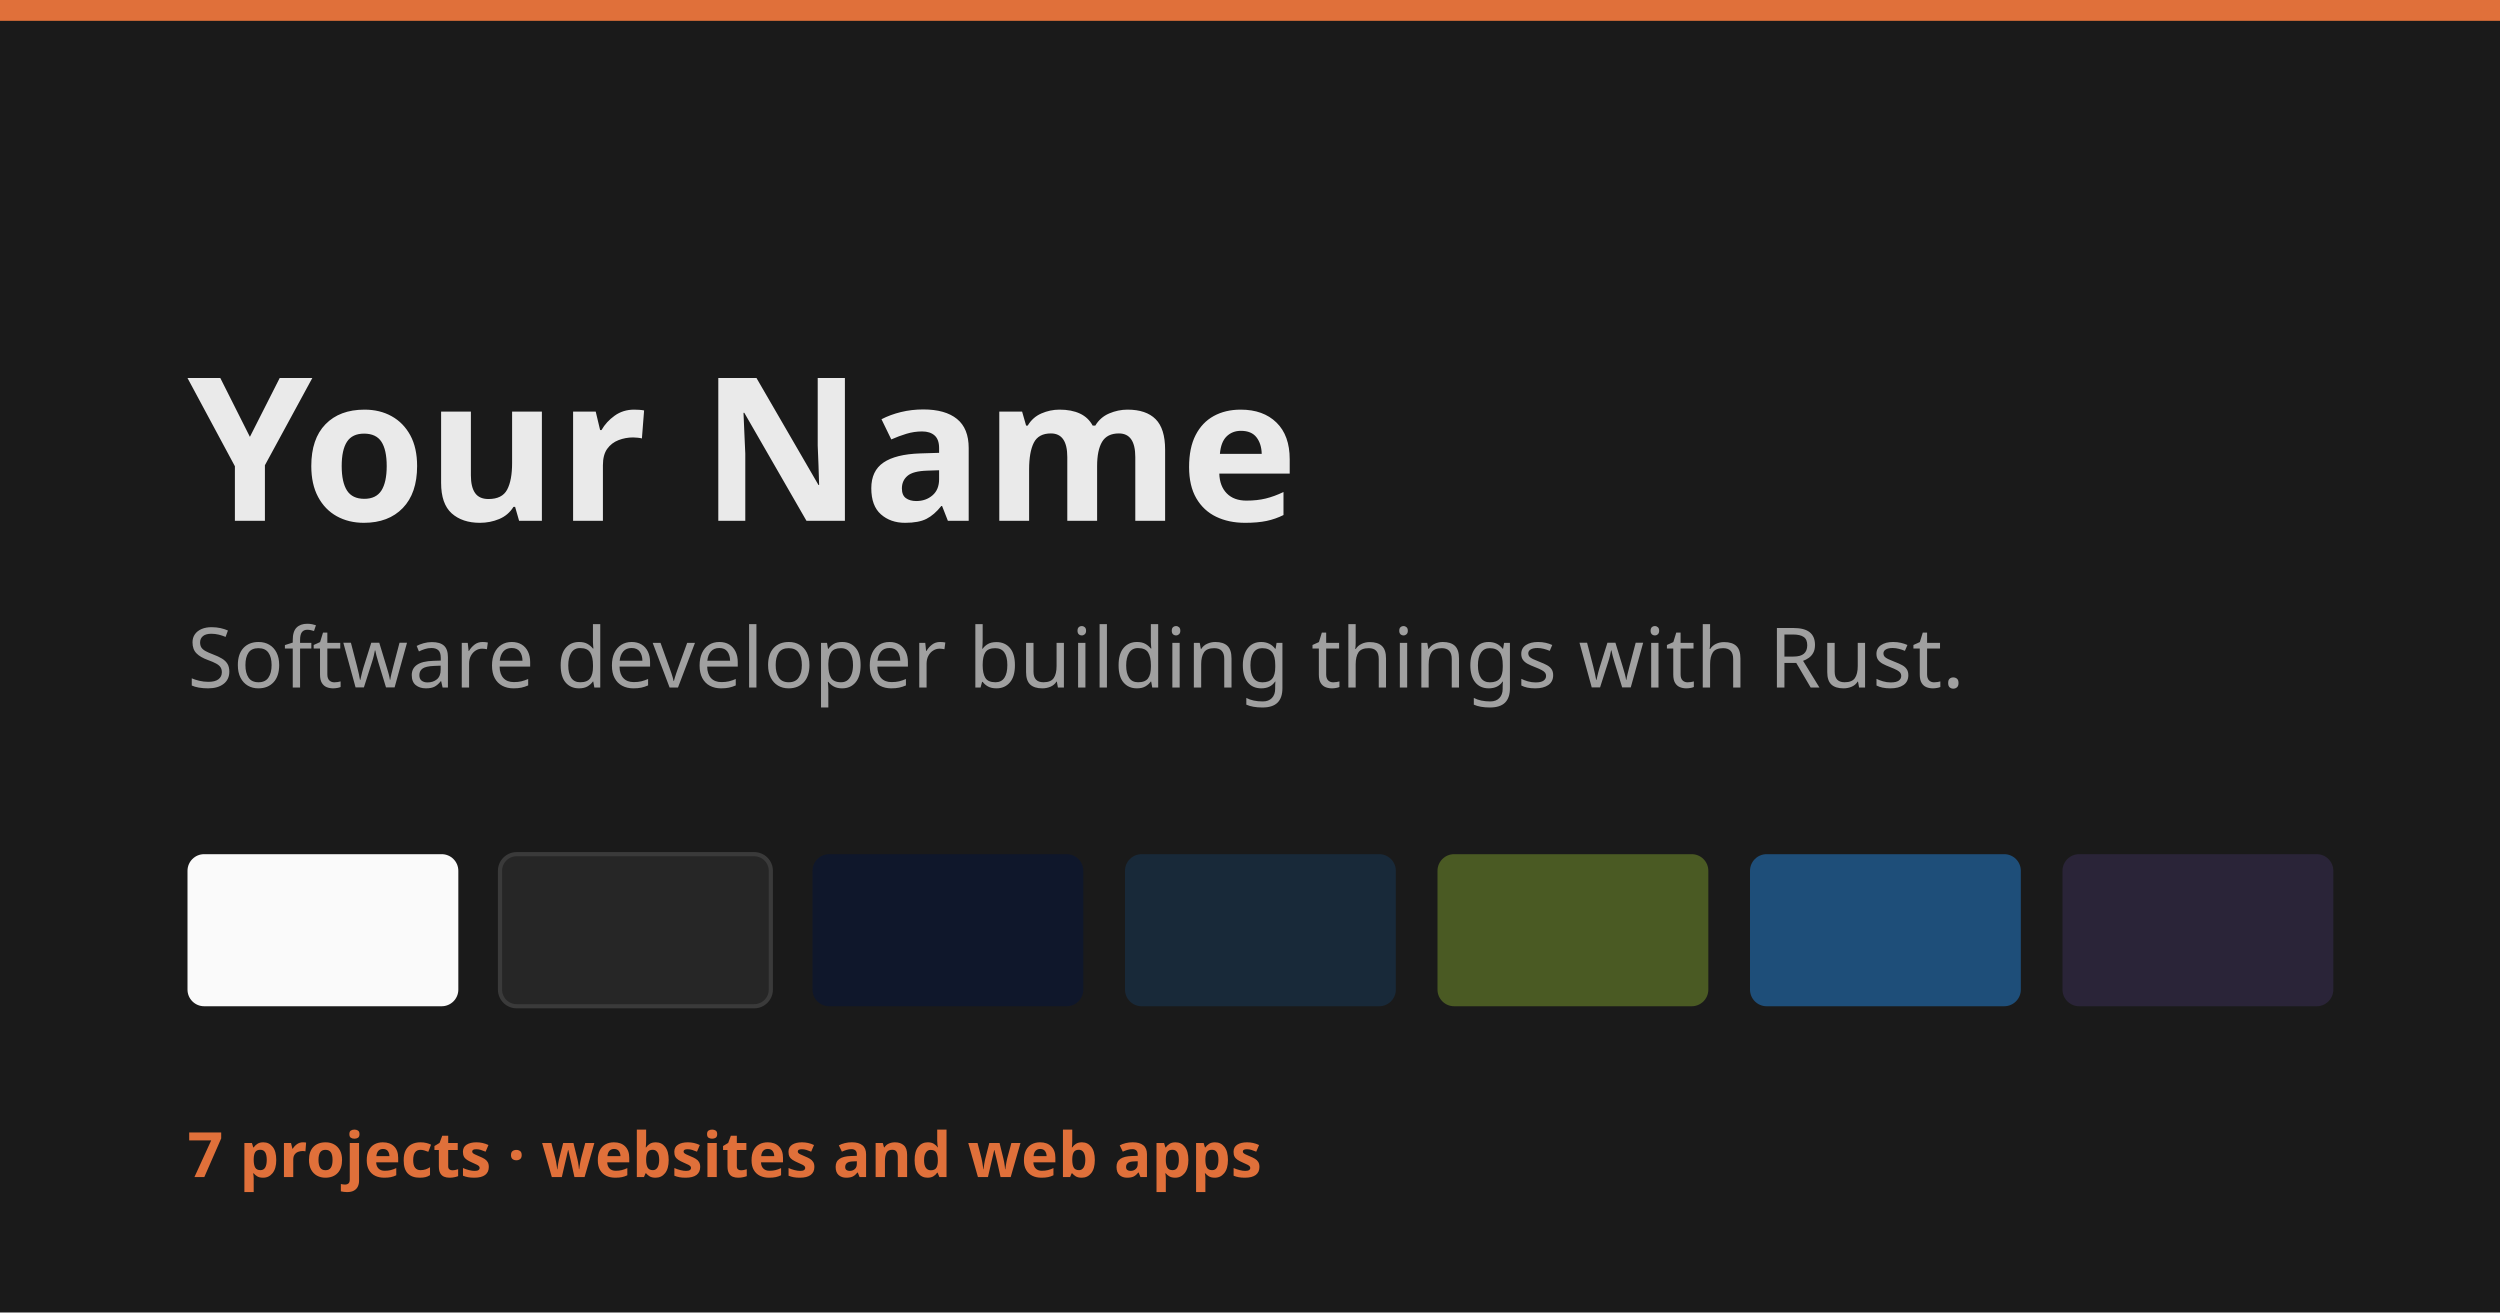
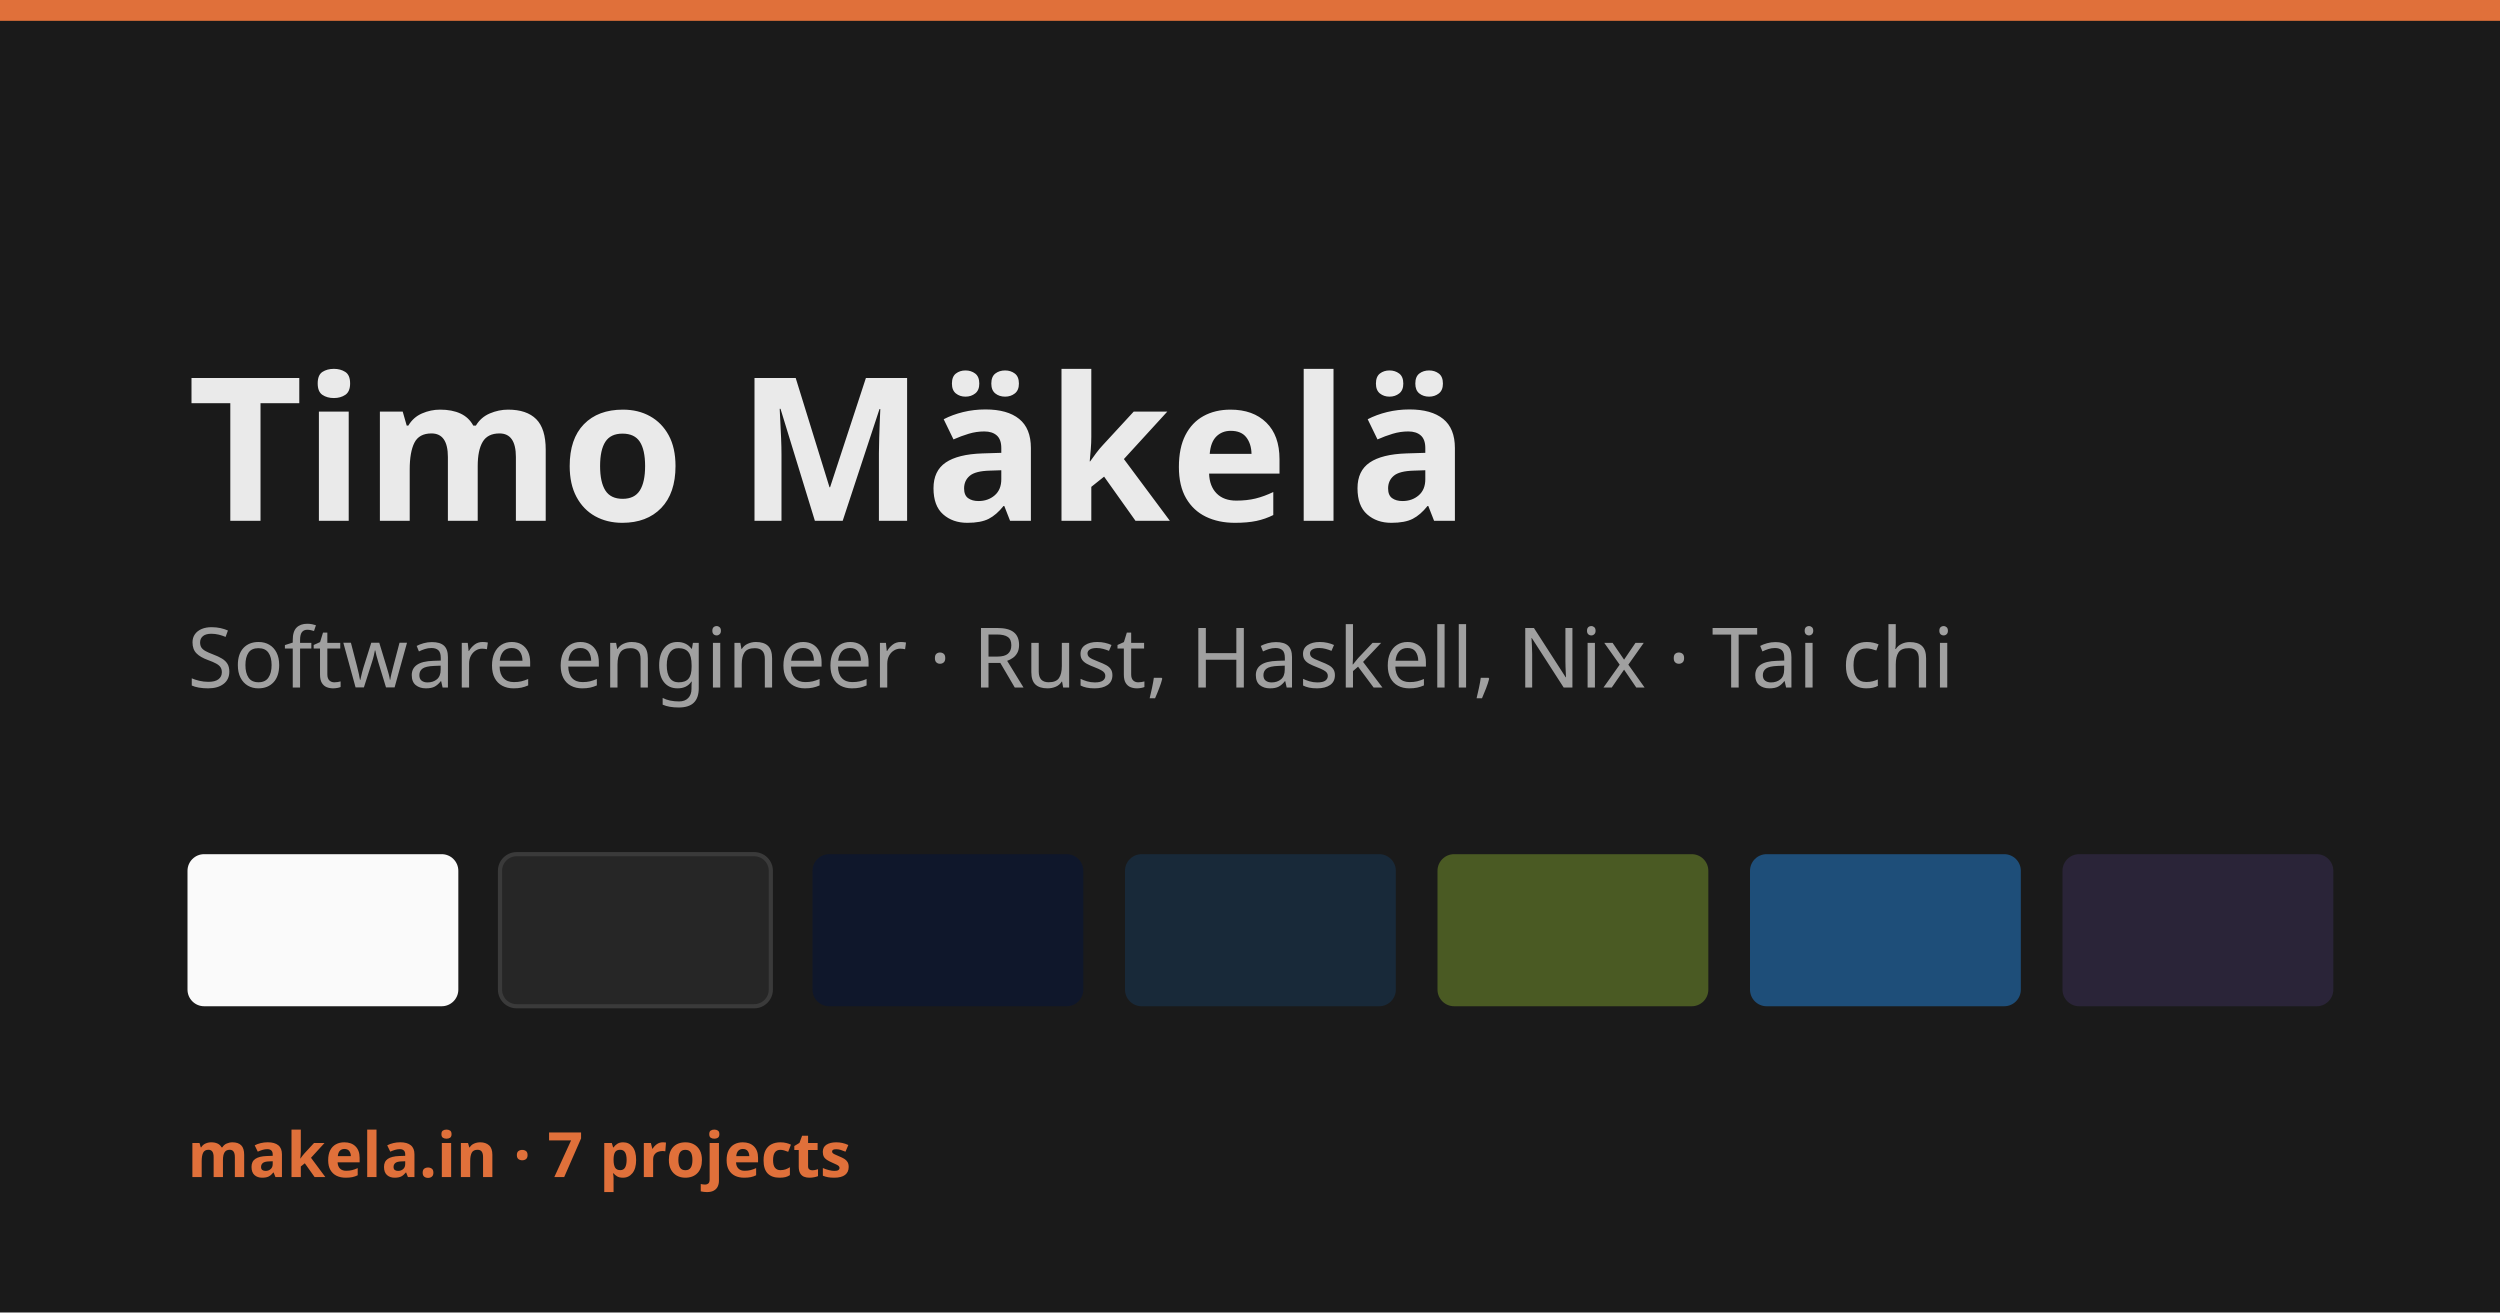
<svg xmlns="http://www.w3.org/2000/svg" viewBox="0 0 1200 630" width="1200" height="630">
  <rect width="1200" height="630" fill="#1a1a1a" />
  <rect y="0" width="1200" height="10" fill="#e0703a" />
-   <text x="90" y="250" font-family="system-ui, sans-serif" font-size="96" font-weight="700" fill="#eaeaea">Your Name</text>
-   <text x="90" y="330" font-family="system-ui, sans-serif" font-size="40" fill="#a0a0a0">Software developer building things with Rust.</text>
+   <text x="90" y="250" font-family="system-ui, sans-serif" font-size="96" font-weight="700" fill="#eaeaea">Timo Mäkelä</text>
+   <text x="90" y="330" font-family="system-ui, sans-serif" font-size="40" fill="#a0a0a0">Software engineer · Rust, Haskell, Nix · Tai chi</text>
  <g transform="translate(90 410)">
    <rect x="0" width="130" height="73" rx="8" fill="#fafafa" />
    <rect x="150" width="130" height="73" rx="8" fill="#262626" stroke="#3a3a3a" stroke-width="2" />
    <rect x="300" width="130" height="73" rx="8" fill="#0f172b" />
    <rect x="450" width="130" height="73" rx="8" fill="#182939" />
    <rect x="600" width="130" height="73" rx="8" fill="#4a5a23" />
    <rect x="750" width="130" height="73" rx="8" fill="#1e4e79" />
    <rect x="900" width="130" height="73" rx="8" fill="#2a2438" />
  </g>
-   <text x="90" y="565" font-family="system-ui, sans-serif" font-size="30" font-weight="600" fill="#e0703a">7 projects · websites and web apps</text>
+   <text x="90" y="565" font-family="system-ui, sans-serif" font-size="30" font-weight="600" fill="#e0703a">makela.in · 7 projects</text>
</svg>
